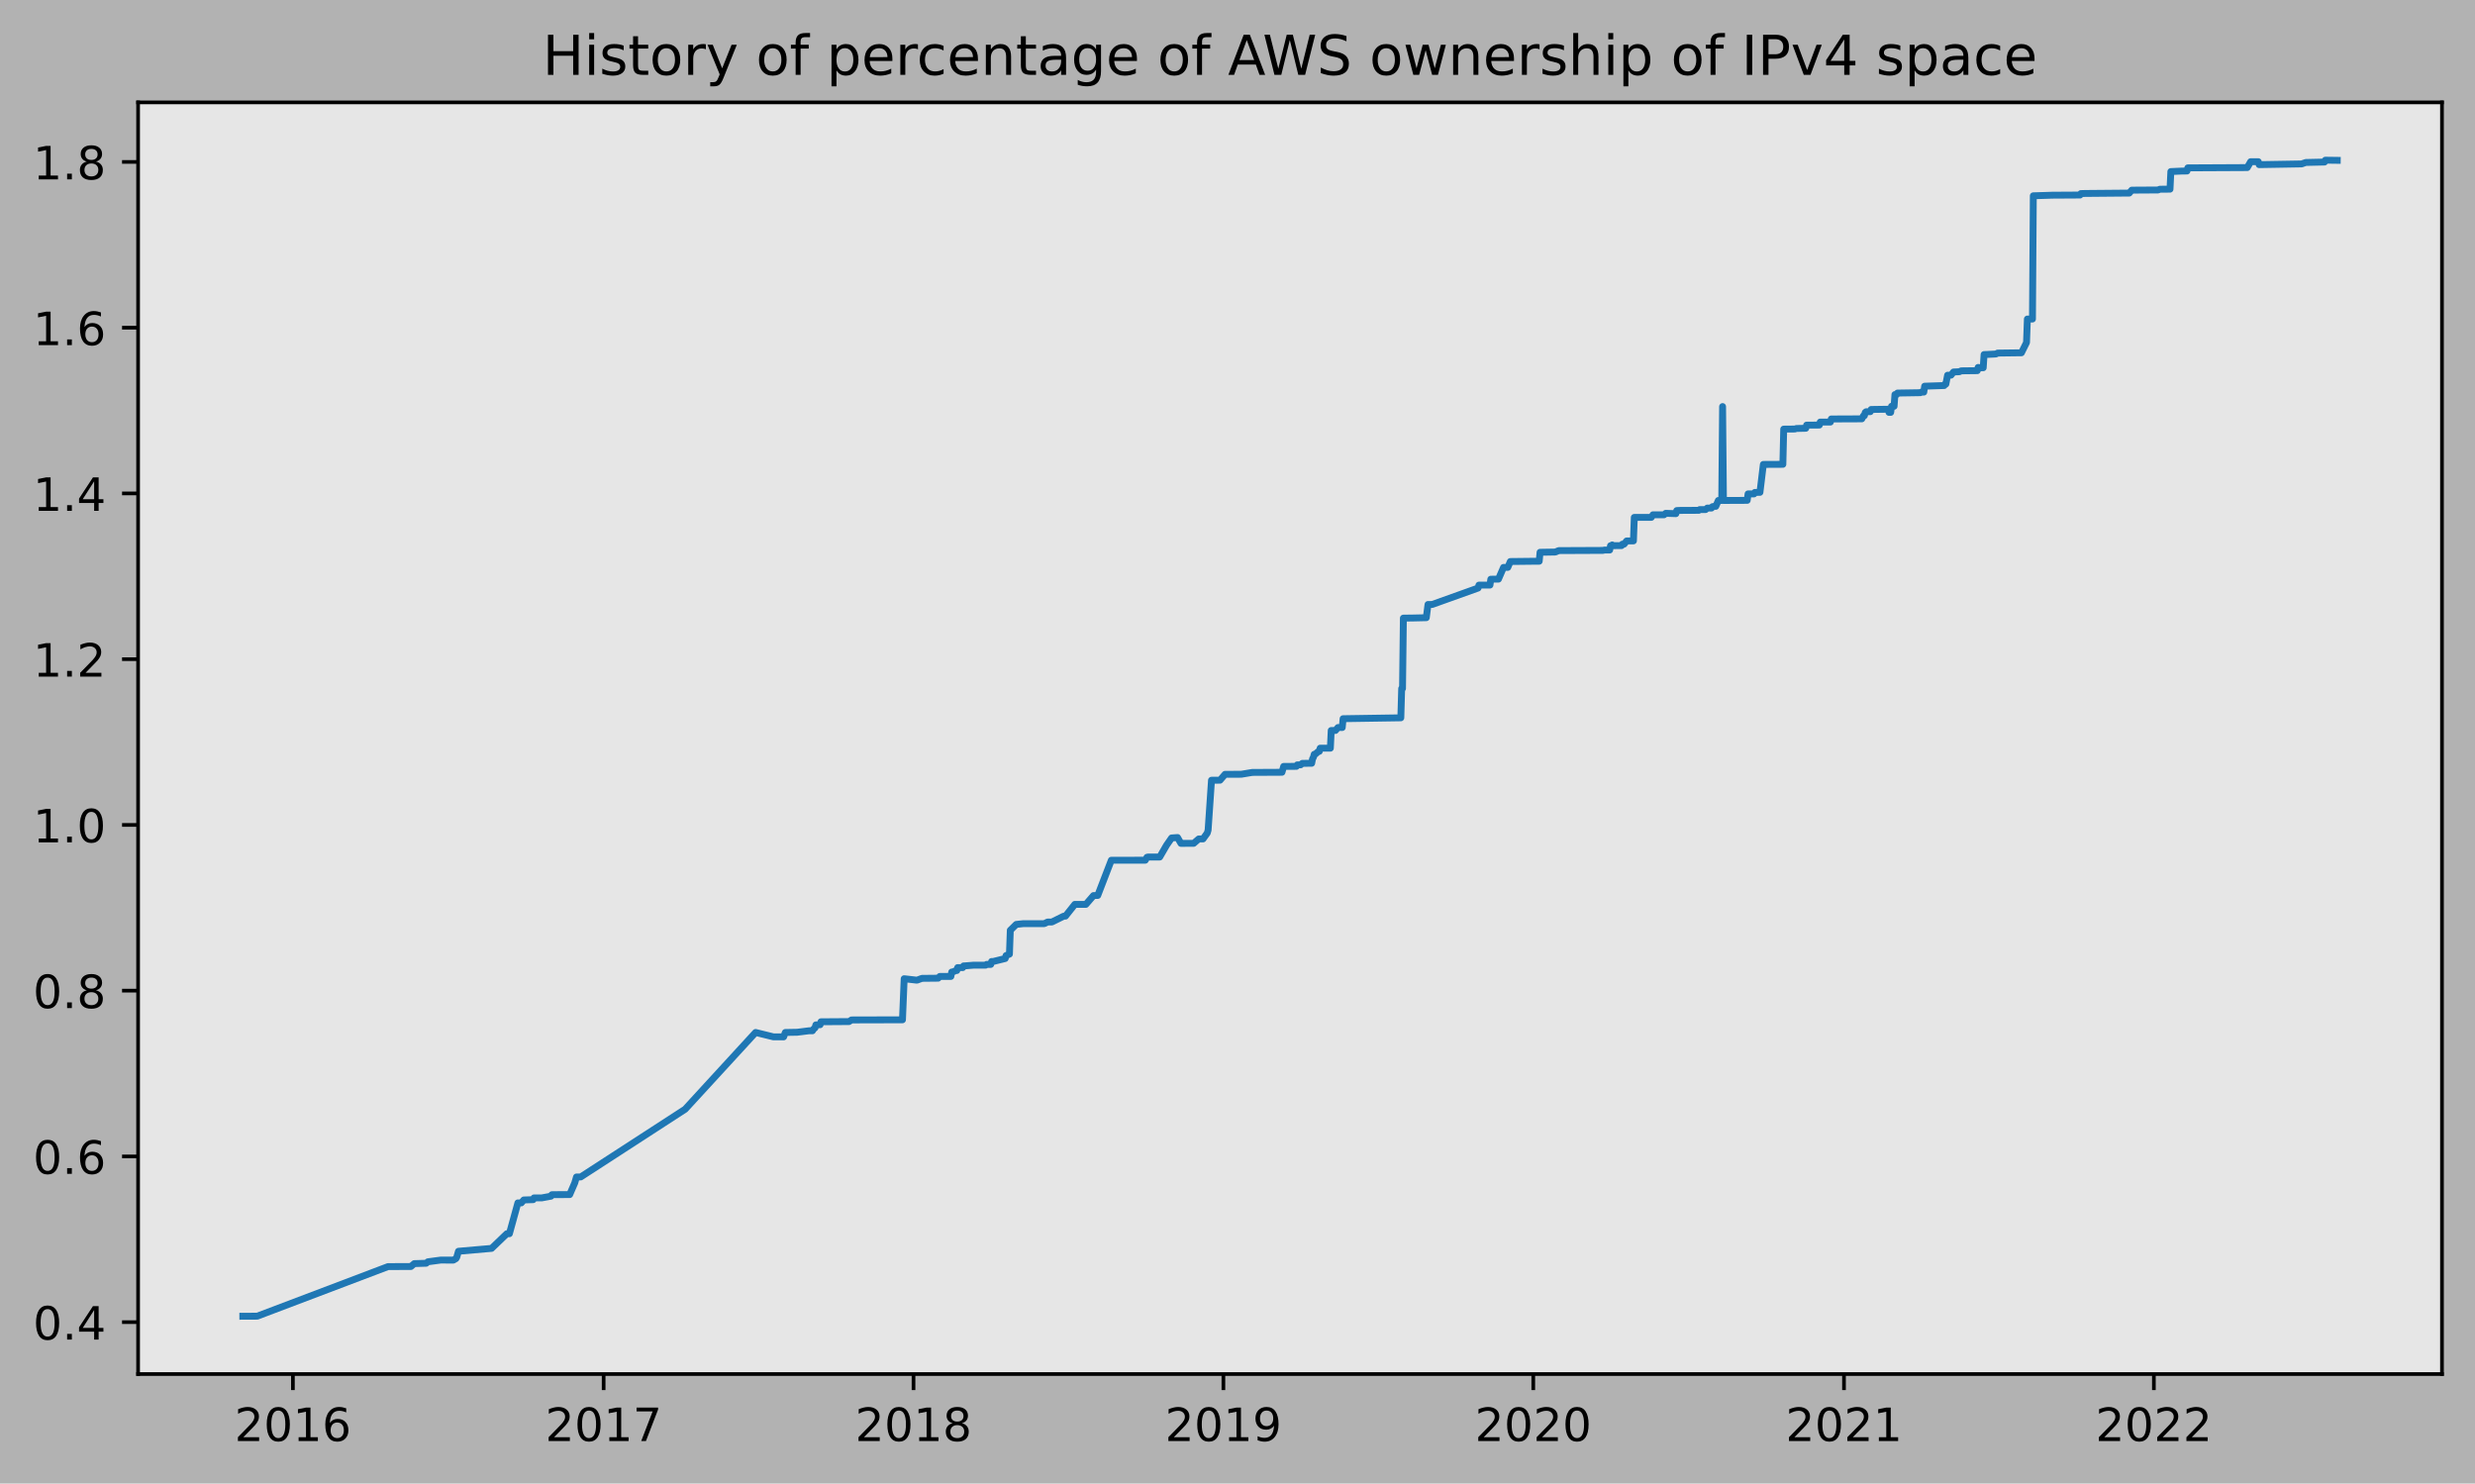
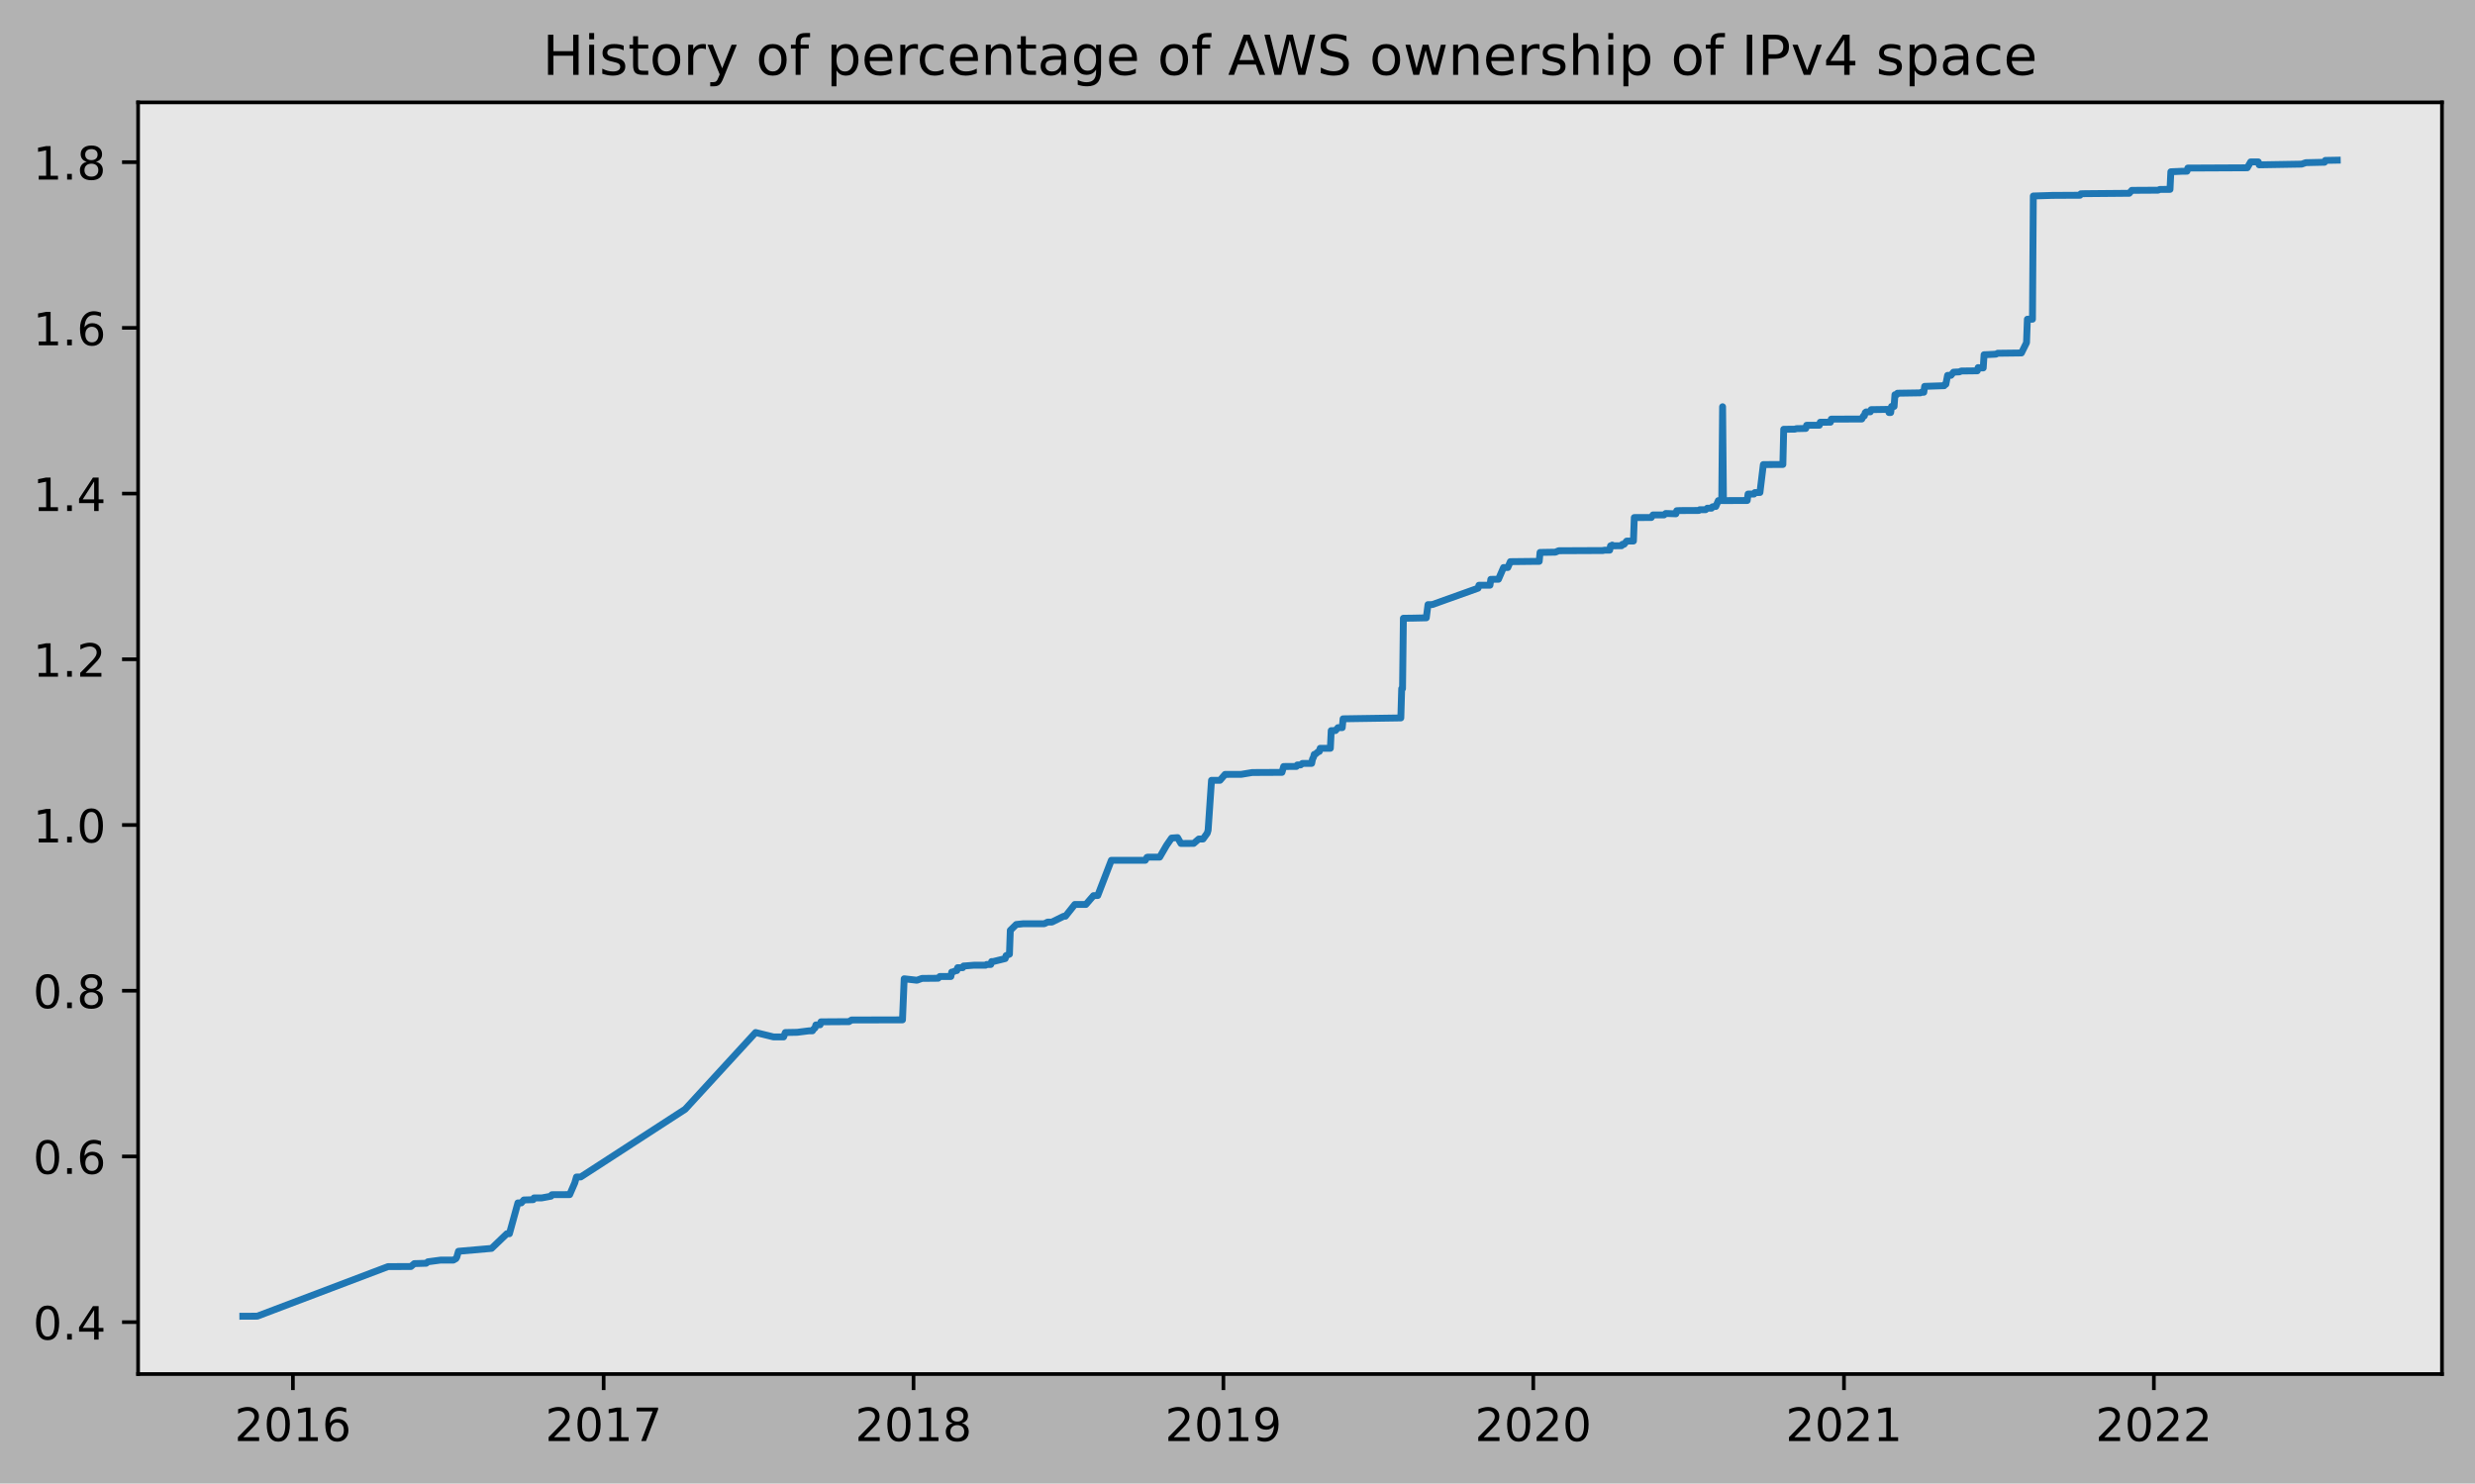
<svg xmlns="http://www.w3.org/2000/svg" xmlns:xlink="http://www.w3.org/1999/xlink" width="539.503pt" height="323.396pt" viewBox="0 0 539.503 323.396" version="1.1">
  <defs>
    <style type="text/css">*{stroke-linejoin: round; stroke-linecap: butt}</style>
  </defs>
  <g id="figure_1">
    <g id="patch_1">
      <path d="M 0 323.396  L 539.503 323.396  L 539.503 0  L 0 0  z " style="fill: #b2b2b2" />
    </g>
    <g id="axes_1">
      <g id="patch_2">
        <path d="M 30.103 299.518  L 532.303 299.518  L 532.303 22.318  L 30.103 22.318  z " style="fill: #e6e6e6" />
      </g>
      <g id="matplotlib.axis_1">
        <g id="xtick_1">
          <g id="line2d_1">
            <defs>
-               <path id="me4f2d693c5" d="M 0 0  L 0 3.5  " style="stroke: #000000; stroke-width: 0.8" />
+               <path id="md4451ef83c" d="M 0 0  L 0 3.5  " style="stroke: #000000; stroke-width: 0.8" />
            </defs>
            <g>
-               <use xlink:href="#me4f2d693c5" x="63.849" y="299.518" style="stroke: #000000; stroke-width: 0.8" />
+               <use xlink:href="#md4451ef83c" x="63.849" y="299.518" style="stroke: #000000; stroke-width: 0.8" />
            </g>
          </g>
          <g id="text_1">
            <g transform="translate(51.124 314.1166)scale(0.1 -0.1)">
              <defs>
                <path id="DejaVuSans-32" d="M 1228 531  L 3431 531  L 3431 0  L 469 0  L 469 531  Q 828 903 1448 1529  Q 2069 2156 2228 2338  Q 2531 2678 2651 2914  Q 2772 3150 2772 3378  Q 2772 3750 2511 3984  Q 2250 4219 1831 4219  Q 1534 4219 1204 4116  Q 875 4013 500 3803  L 500 4441  Q 881 4594 1212 4672  Q 1544 4750 1819 4750  Q 2544 4750 2975 4387  Q 3406 4025 3406 3419  Q 3406 3131 3298 2873  Q 3191 2616 2906 2266  Q 2828 2175 2409 1742  Q 1991 1309 1228 531  z " transform="scale(0.015625)" />
                <path id="DejaVuSans-30" d="M 2034 4250  Q 1547 4250 1301 3770  Q 1056 3291 1056 2328  Q 1056 1369 1301 889  Q 1547 409 2034 409  Q 2525 409 2770 889  Q 3016 1369 3016 2328  Q 3016 3291 2770 3770  Q 2525 4250 2034 4250  z M 2034 4750  Q 2819 4750 3233 4129  Q 3647 3509 3647 2328  Q 3647 1150 3233 529  Q 2819 -91 2034 -91  Q 1250 -91 836 529  Q 422 1150 422 2328  Q 422 3509 836 4129  Q 1250 4750 2034 4750  z " transform="scale(0.015625)" />
                <path id="DejaVuSans-31" d="M 794 531  L 1825 531  L 1825 4091  L 703 3866  L 703 4441  L 1819 4666  L 2450 4666  L 2450 531  L 3481 531  L 3481 0  L 794 0  L 794 531  z " transform="scale(0.015625)" />
                <path id="DejaVuSans-36" d="M 2113 2584  Q 1688 2584 1439 2293  Q 1191 2003 1191 1497  Q 1191 994 1439 701  Q 1688 409 2113 409  Q 2538 409 2786 701  Q 3034 994 3034 1497  Q 3034 2003 2786 2293  Q 2538 2584 2113 2584  z M 3366 4563  L 3366 3988  Q 3128 4100 2886 4159  Q 2644 4219 2406 4219  Q 1781 4219 1451 3797  Q 1122 3375 1075 2522  Q 1259 2794 1537 2939  Q 1816 3084 2150 3084  Q 2853 3084 3261 2657  Q 3669 2231 3669 1497  Q 3669 778 3244 343  Q 2819 -91 2113 -91  Q 1303 -91 875 529  Q 447 1150 447 2328  Q 447 3434 972 4092  Q 1497 4750 2381 4750  Q 2619 4750 2861 4703  Q 3103 4656 3366 4563  z " transform="scale(0.015625)" />
              </defs>
              <use xlink:href="#DejaVuSans-32" />
              <use xlink:href="#DejaVuSans-30" x="63.623" />
              <use xlink:href="#DejaVuSans-31" x="127.246" />
              <use xlink:href="#DejaVuSans-36" x="190.869" />
            </g>
          </g>
        </g>
        <g id="xtick_2">
          <g id="line2d_2">
            <g>
-               <use xlink:href="#me4f2d693c5" x="131.581" y="299.518" style="stroke: #000000; stroke-width: 0.8" />
+               <use xlink:href="#md4451ef83c" x="131.581" y="299.518" style="stroke: #000000; stroke-width: 0.8" />
            </g>
          </g>
          <g id="text_2">
            <g transform="translate(118.8563 314.1166)scale(0.1 -0.1)">
              <defs>
                <path id="DejaVuSans-37" d="M 525 4666  L 3525 4666  L 3525 4397  L 1831 0  L 1172 0  L 2766 4134  L 525 4134  L 525 4666  z " transform="scale(0.015625)" />
              </defs>
              <use xlink:href="#DejaVuSans-32" />
              <use xlink:href="#DejaVuSans-30" x="63.623" />
              <use xlink:href="#DejaVuSans-31" x="127.246" />
              <use xlink:href="#DejaVuSans-37" x="190.869" />
            </g>
          </g>
        </g>
        <g id="xtick_3">
          <g id="line2d_3">
            <g>
-               <use xlink:href="#me4f2d693c5" x="199.129" y="299.518" style="stroke: #000000; stroke-width: 0.8" />
+               <use xlink:href="#md4451ef83c" x="199.129" y="299.518" style="stroke: #000000; stroke-width: 0.8" />
            </g>
          </g>
          <g id="text_3">
            <g transform="translate(186.4036 314.1166)scale(0.1 -0.1)">
              <defs>
                <path id="DejaVuSans-38" d="M 2034 2216  Q 1584 2216 1326 1975  Q 1069 1734 1069 1313  Q 1069 891 1326 650  Q 1584 409 2034 409  Q 2484 409 2743 651  Q 3003 894 3003 1313  Q 3003 1734 2745 1975  Q 2488 2216 2034 2216  z M 1403 2484  Q 997 2584 770 2862  Q 544 3141 544 3541  Q 544 4100 942 4425  Q 1341 4750 2034 4750  Q 2731 4750 3128 4425  Q 3525 4100 3525 3541  Q 3525 3141 3298 2862  Q 3072 2584 2669 2484  Q 3125 2378 3379 2068  Q 3634 1759 3634 1313  Q 3634 634 3220 271  Q 2806 -91 2034 -91  Q 1263 -91 848 271  Q 434 634 434 1313  Q 434 1759 690 2068  Q 947 2378 1403 2484  z M 1172 3481  Q 1172 3119 1398 2916  Q 1625 2713 2034 2713  Q 2441 2713 2670 2916  Q 2900 3119 2900 3481  Q 2900 3844 2670 4047  Q 2441 4250 2034 4250  Q 1625 4250 1398 4047  Q 1172 3844 1172 3481  z " transform="scale(0.015625)" />
              </defs>
              <use xlink:href="#DejaVuSans-32" />
              <use xlink:href="#DejaVuSans-30" x="63.623" />
              <use xlink:href="#DejaVuSans-31" x="127.246" />
              <use xlink:href="#DejaVuSans-38" x="190.869" />
            </g>
          </g>
        </g>
        <g id="xtick_4">
          <g id="line2d_4">
            <g>
-               <use xlink:href="#me4f2d693c5" x="266.676" y="299.518" style="stroke: #000000; stroke-width: 0.8" />
+               <use xlink:href="#md4451ef83c" x="266.676" y="299.518" style="stroke: #000000; stroke-width: 0.8" />
            </g>
          </g>
          <g id="text_4">
            <g transform="translate(253.9508 314.1166)scale(0.1 -0.1)">
              <defs>
                <path id="DejaVuSans-39" d="M 703 97  L 703 672  Q 941 559 1184 500  Q 1428 441 1663 441  Q 2288 441 2617 861  Q 2947 1281 2994 2138  Q 2813 1869 2534 1725  Q 2256 1581 1919 1581  Q 1219 1581 811 2004  Q 403 2428 403 3163  Q 403 3881 828 4315  Q 1253 4750 1959 4750  Q 2769 4750 3195 4129  Q 3622 3509 3622 2328  Q 3622 1225 3098 567  Q 2575 -91 1691 -91  Q 1453 -91 1209 -44  Q 966 3 703 97  z M 1959 2075  Q 2384 2075 2632 2365  Q 2881 2656 2881 3163  Q 2881 3666 2632 3958  Q 2384 4250 1959 4250  Q 1534 4250 1286 3958  Q 1038 3666 1038 3163  Q 1038 2656 1286 2365  Q 1534 2075 1959 2075  z " transform="scale(0.015625)" />
              </defs>
              <use xlink:href="#DejaVuSans-32" />
              <use xlink:href="#DejaVuSans-30" x="63.623" />
              <use xlink:href="#DejaVuSans-31" x="127.246" />
              <use xlink:href="#DejaVuSans-39" x="190.869" />
            </g>
          </g>
        </g>
        <g id="xtick_5">
          <g id="line2d_5">
            <g>
-               <use xlink:href="#me4f2d693c5" x="334.223" y="299.518" style="stroke: #000000; stroke-width: 0.8" />
+               <use xlink:href="#md4451ef83c" x="334.223" y="299.518" style="stroke: #000000; stroke-width: 0.8" />
            </g>
          </g>
          <g id="text_5">
            <g transform="translate(321.4981 314.1166)scale(0.1 -0.1)">
              <use xlink:href="#DejaVuSans-32" />
              <use xlink:href="#DejaVuSans-30" x="63.623" />
              <use xlink:href="#DejaVuSans-32" x="127.246" />
              <use xlink:href="#DejaVuSans-30" x="190.869" />
            </g>
          </g>
        </g>
        <g id="xtick_6">
          <g id="line2d_6">
            <g>
-               <use xlink:href="#me4f2d693c5" x="401.955" y="299.518" style="stroke: #000000; stroke-width: 0.8" />
+               <use xlink:href="#md4451ef83c" x="401.955" y="299.518" style="stroke: #000000; stroke-width: 0.8" />
            </g>
          </g>
          <g id="text_6">
            <g transform="translate(389.2304 314.1166)scale(0.1 -0.1)">
              <use xlink:href="#DejaVuSans-32" />
              <use xlink:href="#DejaVuSans-30" x="63.623" />
              <use xlink:href="#DejaVuSans-32" x="127.246" />
              <use xlink:href="#DejaVuSans-31" x="190.869" />
            </g>
          </g>
        </g>
        <g id="xtick_7">
          <g id="line2d_7">
            <g>
-               <use xlink:href="#me4f2d693c5" x="469.503" y="299.518" style="stroke: #000000; stroke-width: 0.8" />
+               <use xlink:href="#md4451ef83c" x="469.503" y="299.518" style="stroke: #000000; stroke-width: 0.8" />
            </g>
          </g>
          <g id="text_7">
            <g transform="translate(456.7777 314.1166)scale(0.1 -0.1)">
              <use xlink:href="#DejaVuSans-32" />
              <use xlink:href="#DejaVuSans-30" x="63.623" />
              <use xlink:href="#DejaVuSans-32" x="127.246" />
              <use xlink:href="#DejaVuSans-32" x="190.869" />
            </g>
          </g>
        </g>
      </g>
      <g id="matplotlib.axis_2">
        <g id="ytick_1">
          <g id="line2d_8">
            <defs>
-               <path id="m23a2940f8a" d="M 0 0  L -3.5 0  " style="stroke: #000000; stroke-width: 0.8" />
+               <path id="m392c1e7e2e" d="M 0 0  L -3.5 0  " style="stroke: #000000; stroke-width: 0.8" />
            </defs>
            <g>
-               <use xlink:href="#m23a2940f8a" x="30.103" y="288.204" style="stroke: #000000; stroke-width: 0.8" />
+               <use xlink:href="#m392c1e7e2e" x="30.103" y="288.204" style="stroke: #000000; stroke-width: 0.8" />
            </g>
          </g>
          <g id="text_8">
-             <g transform="translate(7.2 292.0031)scale(0.1 -0.1)">
+             <g transform="translate(7.2 292.0029)scale(0.1 -0.1)">
              <defs>
                <path id="DejaVuSans-2e" d="M 684 794  L 1344 794  L 1344 0  L 684 0  L 684 794  z " transform="scale(0.015625)" />
                <path id="DejaVuSans-34" d="M 2419 4116  L 825 1625  L 2419 1625  L 2419 4116  z M 2253 4666  L 3047 4666  L 3047 1625  L 3713 1625  L 3713 1100  L 3047 1100  L 3047 0  L 2419 0  L 2419 1100  L 313 1100  L 313 1709  L 2253 4666  z " transform="scale(0.015625)" />
              </defs>
              <use xlink:href="#DejaVuSans-30" />
              <use xlink:href="#DejaVuSans-2e" x="63.623" />
              <use xlink:href="#DejaVuSans-34" x="95.41" />
            </g>
          </g>
        </g>
        <g id="ytick_2">
          <g id="line2d_9">
            <g>
-               <use xlink:href="#m23a2940f8a" x="30.103" y="252.075" style="stroke: #000000; stroke-width: 0.8" />
+               <use xlink:href="#m392c1e7e2e" x="30.103" y="252.081" style="stroke: #000000; stroke-width: 0.8" />
            </g>
          </g>
          <g id="text_9">
-             <g transform="translate(7.2 255.8739)scale(0.1 -0.1)">
+             <g transform="translate(7.2 255.8802)scale(0.1 -0.1)">
              <use xlink:href="#DejaVuSans-30" />
              <use xlink:href="#DejaVuSans-2e" x="63.623" />
              <use xlink:href="#DejaVuSans-36" x="95.41" />
            </g>
          </g>
        </g>
        <g id="ytick_3">
          <g id="line2d_10">
            <g>
-               <use xlink:href="#m23a2940f8a" x="30.103" y="215.945" style="stroke: #000000; stroke-width: 0.8" />
+               <use xlink:href="#m392c1e7e2e" x="30.103" y="215.958" style="stroke: #000000; stroke-width: 0.8" />
            </g>
          </g>
          <g id="text_10">
-             <g transform="translate(7.2 219.7446)scale(0.1 -0.1)">
+             <g transform="translate(7.2 219.7575)scale(0.1 -0.1)">
              <use xlink:href="#DejaVuSans-30" />
              <use xlink:href="#DejaVuSans-2e" x="63.623" />
              <use xlink:href="#DejaVuSans-38" x="95.41" />
            </g>
          </g>
        </g>
        <g id="ytick_4">
          <g id="line2d_11">
            <g>
-               <use xlink:href="#m23a2940f8a" x="30.103" y="179.816" style="stroke: #000000; stroke-width: 0.8" />
+               <use xlink:href="#m392c1e7e2e" x="30.103" y="179.836" style="stroke: #000000; stroke-width: 0.8" />
            </g>
          </g>
          <g id="text_11">
-             <g transform="translate(7.2 183.6154)scale(0.1 -0.1)">
+             <g transform="translate(7.2 183.6348)scale(0.1 -0.1)">
              <use xlink:href="#DejaVuSans-31" />
              <use xlink:href="#DejaVuSans-2e" x="63.623" />
              <use xlink:href="#DejaVuSans-30" x="95.41" />
            </g>
          </g>
        </g>
        <g id="ytick_5">
          <g id="line2d_12">
            <g>
-               <use xlink:href="#m23a2940f8a" x="30.103" y="143.687" style="stroke: #000000; stroke-width: 0.8" />
+               <use xlink:href="#m392c1e7e2e" x="30.103" y="143.713" style="stroke: #000000; stroke-width: 0.8" />
            </g>
          </g>
          <g id="text_12">
-             <g transform="translate(7.2 147.4861)scale(0.1 -0.1)">
+             <g transform="translate(7.2 147.5121)scale(0.1 -0.1)">
              <use xlink:href="#DejaVuSans-31" />
              <use xlink:href="#DejaVuSans-2e" x="63.623" />
              <use xlink:href="#DejaVuSans-32" x="95.41" />
            </g>
          </g>
        </g>
        <g id="ytick_6">
          <g id="line2d_13">
            <g>
-               <use xlink:href="#m23a2940f8a" x="30.103" y="107.558" style="stroke: #000000; stroke-width: 0.8" />
+               <use xlink:href="#m392c1e7e2e" x="30.103" y="107.59" style="stroke: #000000; stroke-width: 0.8" />
            </g>
          </g>
          <g id="text_13">
-             <g transform="translate(7.2 111.3569)scale(0.1 -0.1)">
+             <g transform="translate(7.2 111.3894)scale(0.1 -0.1)">
              <use xlink:href="#DejaVuSans-31" />
              <use xlink:href="#DejaVuSans-2e" x="63.623" />
              <use xlink:href="#DejaVuSans-34" x="95.41" />
            </g>
          </g>
        </g>
        <g id="ytick_7">
          <g id="line2d_14">
            <g>
-               <use xlink:href="#m23a2940f8a" x="30.103" y="71.428" style="stroke: #000000; stroke-width: 0.8" />
+               <use xlink:href="#m392c1e7e2e" x="30.103" y="71.468" style="stroke: #000000; stroke-width: 0.8" />
            </g>
          </g>
          <g id="text_14">
-             <g transform="translate(7.2 75.22764)scale(0.1 -0.1)">
+             <g transform="translate(7.2 75.26675)scale(0.1 -0.1)">
              <use xlink:href="#DejaVuSans-31" />
              <use xlink:href="#DejaVuSans-2e" x="63.623" />
              <use xlink:href="#DejaVuSans-36" x="95.41" />
            </g>
          </g>
        </g>
        <g id="ytick_8">
          <g id="line2d_15">
            <g>
-               <use xlink:href="#m23a2940f8a" x="30.103" y="35.299" style="stroke: #000000; stroke-width: 0.8" />
+               <use xlink:href="#m392c1e7e2e" x="30.103" y="35.345" style="stroke: #000000; stroke-width: 0.8" />
            </g>
          </g>
          <g id="text_15">
-             <g transform="translate(7.2 39.09839)scale(0.1 -0.1)">
+             <g transform="translate(7.2 39.14406)scale(0.1 -0.1)">
              <use xlink:href="#DejaVuSans-31" />
              <use xlink:href="#DejaVuSans-2e" x="63.623" />
              <use xlink:href="#DejaVuSans-38" x="95.41" />
            </g>
          </g>
        </g>
      </g>
      <g id="line2d_16">
-         <path d="M 52.93 286.918  L 56.076 286.904  L 84.576 276.098  L 89.572 276.075  L 90.313 275.445  L 92.904 275.365  L 93.274 275.047  L 96.05 274.676  L 98.826 274.678  L 99.381 274.358  L 99.566 274.039  L 99.936 272.754  L 107.153 272.126  L 110.484 268.927  L 111.04 268.924  L 112.89 262.209  L 113.63 262.209  L 114.186 261.569  L 116.221 261.505  L 116.406 261.123  L 118.072 261.123  L 120.108 260.747  L 120.293 260.427  L 120.663 260.412  L 124.179 260.401  L 125.289 257.843  L 125.659 256.564  L 126.585 256.554  L 149.347 241.793  L 164.707 225.058  L 168.594 226.014  L 170.814 226.021  L 171.184 225.061  L 173.775 225.014  L 176.366 224.687  L 177.106 224.687  L 177.291 224.367  L 177.662 224.048  L 177.847 223.408  L 178.772 223.368  L 178.957 222.729  L 185.064 222.687  L 185.619 222.328  L 196.723 222.298  L 197.093 213.344  L 199.869 213.664  L 200.979 213.263  L 204.495 213.228  L 204.865 212.843  L 207.271 212.844  L 207.456 211.885  L 207.641 211.882  L 208.382 211.561  L 208.567 211.56  L 208.752 210.921  L 209.862 210.919  L 210.047 210.553  L 210.232 210.551  L 212.268 210.388  L 214.859 210.387  L 215.044 210.227  L 215.969 210.225  L 216.154 209.586  L 216.524 209.581  L 219.115 208.941  L 219.3 208.301  L 220.04 207.982  L 220.226 202.785  L 221.521 201.506  L 223.001 201.346  L 227.628 201.34  L 228.368 200.98  L 229.294 200.98  L 231.884 199.701  L 232.254 199.697  L 234.29 197.138  L 236.696 197.142  L 238.362 195.218  L 239.287 195.192  L 242.248 187.515  L 249.65 187.51  L 250.02 186.871  L 250.205 186.821  L 252.796 186.817  L 254.277 184.259  L 255.387 182.66  L 256.683 182.564  L 257.423 183.843  L 260.199 183.831  L 261.309 182.872  L 262.234 182.871  L 263.16 181.592  L 263.345 180.947  L 264.085 170.075  L 265.936 170.07  L 267.046 168.786  L 270.562 168.775  L 272.968 168.375  L 279.445 168.343  L 279.815 167.062  L 282.591 167.048  L 282.776 166.728  L 283.516 166.717  L 283.887 166.397  L 285.922 166.38  L 286.107 165.42  L 286.292 165.101  L 286.477 164.426  L 286.662 164.425  L 287.403 163.785  L 287.588 163.785  L 287.773 163.092  L 289.994 163.089  L 290.179 159.236  L 291.104 159.23  L 291.659 158.589  L 292.584 158.584  L 292.769 156.663  L 305.354 156.47  L 305.539 150.09  L 305.724 150.089  L 305.909 134.74  L 308.129 134.711  L 310.905 134.646  L 311.276 131.768  L 312.201 131.762  L 322.194 128.184  L 322.379 127.545  L 324.785 127.535  L 324.97 126.256  L 326.636 126.238  L 327.746 123.68  L 328.671 123.679  L 329.226 122.4  L 334.408 122.343  L 335.519 122.338  L 335.704 120.39  L 339.035 120.335  L 339.775 120.021  L 349.398 119.978  L 349.768 119.898  L 350.879 119.893  L 351.064 118.954  L 351.249 118.954  L 351.434 118.786  L 351.619 118.944  L 353.469 118.931  L 353.655 118.612  L 354.025 118.611  L 354.58 117.92  L 356.06 117.904  L 356.245 112.785  L 359.947 112.776  L 360.317 112.216  L 362.722 112.214  L 363.093 111.894  L 365.313 111.97  L 365.498 111.295  L 366.239 111.261  L 370.31 111.24  L 370.495 111.08  L 371.79 111.074  L 372.161 110.746  L 373.086 110.742  L 373.271 110.452  L 373.641 110.372  L 374.011 110.372  L 374.566 109.093  L 375.307 109.093  L 375.492 88.626  L 375.677 109.092  L 380.858 109.068  L 381.044 107.661  L 382.339 107.661  L 382.524 107.34  L 383.634 107.322  L 384.375 101.236  L 388.631 101.214  L 388.816 93.539  L 391.222 93.517  L 391.592 93.403  L 393.628 93.357  L 393.813 92.667  L 396.589 92.655  L 396.774 92.004  L 398.994 92  L 399.18 91.328  L 405.842 91.299  L 406.212 90.614  L 406.397 90.614  L 406.582 89.918  L 406.767 89.756  L 407.692 89.737  L 407.877 89.258  L 411.579 89.204  L 411.764 89.893  L 412.134 89.891  L 412.319 88.564  L 412.874 88.564  L 413.059 86.006  L 413.429 86.003  L 413.614 85.68  L 418.611 85.601  L 418.796 85.473  L 419.351 85.473  L 419.536 84.182  L 423.793 84.041  L 423.978 83.72  L 424.163 83.718  L 424.533 81.79  L 425.273 81.78  L 425.828 81.091  L 427.124 81.029  L 427.494 80.838  L 431.01 80.797  L 431.195 80.092  L 431.75 80.17  L 432.305 80.165  L 432.49 77.286  L 433.046 77.268  L 435.081 77.166  L 435.451 76.966  L 440.633 76.902  L 441.744 74.659  L 441.929 69.542  L 443.039 69.541  L 443.224 42.679  L 446.555 42.575  L 447.295 42.548  L 452.477 42.518  L 453.402 42.517  L 453.587 42.197  L 454.513 42.171  L 463.766 42.09  L 464.136 42.088  L 464.691 41.448  L 470.428 41.413  L 470.798 41.243  L 473.019 41.236  L 473.204 37.398  L 475.61 37.289  L 476.72 37.278  L 476.905 36.592  L 489.859 36.529  L 490.6 35.249  L 492.265 35.248  L 492.45 35.888  L 501.703 35.732  L 502.629 35.415  L 506.7 35.322  L 506.885 34.919  L 509.476 34.952  L 509.476 34.952  " clip-path="url(#p8968a44a9a)" style="fill: none; stroke: #1f77b4; stroke-width: 1.5; stroke-linecap: square" />
+         <path d="M 52.93 286.918  L 56.076 286.904  L 84.576 276.1  L 89.572 276.077  L 90.313 275.447  L 92.904 275.367  L 93.274 275.049  L 96.05 274.678  L 98.826 274.68  L 99.381 274.361  L 99.566 274.041  L 99.936 272.757  L 107.153 272.128  L 110.484 268.93  L 111.04 268.927  L 112.89 262.213  L 113.63 262.213  L 114.186 261.574  L 116.221 261.51  L 116.406 261.128  L 118.072 261.128  L 120.108 260.752  L 120.293 260.432  L 120.663 260.417  L 124.179 260.406  L 125.289 257.848  L 125.659 256.569  L 126.585 256.559  L 149.347 241.801  L 164.707 225.069  L 168.594 226.025  L 170.814 226.032  L 171.184 225.073  L 173.775 225.025  L 176.366 224.698  L 177.106 224.698  L 177.291 224.379  L 177.662 224.059  L 177.847 223.42  L 178.772 223.38  L 178.957 222.74  L 185.064 222.699  L 185.619 222.339  L 196.723 222.31  L 197.093 213.357  L 199.869 213.677  L 200.979 213.276  L 204.495 213.241  L 204.865 212.857  L 207.271 212.858  L 207.456 211.898  L 207.641 211.896  L 208.382 211.574  L 208.567 211.574  L 208.752 210.934  L 209.862 210.933  L 210.047 210.567  L 210.232 210.565  L 212.268 210.401  L 214.859 210.4  L 215.044 210.241  L 215.969 210.239  L 216.154 209.6  L 216.524 209.595  L 219.115 208.955  L 219.3 208.316  L 220.04 207.996  L 220.226 202.801  L 221.521 201.522  L 223.001 201.362  L 227.628 201.356  L 228.368 200.996  L 229.294 200.996  L 231.884 199.717  L 232.254 199.713  L 234.29 197.154  L 236.696 197.158  L 238.362 195.234  L 239.287 195.208  L 242.248 187.533  L 249.65 187.528  L 250.02 186.889  L 250.205 186.839  L 252.796 186.835  L 254.277 184.277  L 255.387 182.679  L 256.683 182.583  L 257.423 183.861  L 260.199 183.85  L 261.309 182.891  L 262.234 182.89  L 263.16 181.611  L 263.345 180.966  L 264.085 170.096  L 265.936 170.091  L 267.046 168.807  L 270.562 168.796  L 272.968 168.396  L 279.445 168.364  L 279.815 167.084  L 282.591 167.07  L 282.776 166.75  L 283.516 166.739  L 283.887 166.419  L 285.922 166.402  L 286.107 165.442  L 286.292 165.123  L 286.477 164.448  L 286.662 164.447  L 287.403 163.808  L 287.588 163.807  L 287.773 163.115  L 289.994 163.111  L 290.179 159.26  L 291.104 159.253  L 291.659 158.612  L 292.584 158.607  L 292.769 156.686  L 305.354 156.494  L 305.539 150.114  L 305.724 150.114  L 305.909 134.768  L 308.129 134.739  L 310.905 134.674  L 311.276 131.796  L 312.201 131.79  L 322.194 128.213  L 322.379 127.574  L 324.785 127.564  L 324.97 126.285  L 326.636 126.268  L 327.746 123.71  L 328.671 123.709  L 329.226 122.43  L 334.408 122.373  L 335.519 122.368  L 335.704 120.421  L 339.035 120.366  L 339.775 120.051  L 349.398 120.008  L 349.768 119.928  L 350.879 119.923  L 351.064 118.984  L 351.249 118.984  L 351.434 118.817  L 351.619 118.974  L 353.469 118.961  L 353.655 118.643  L 354.025 118.642  L 354.58 117.951  L 356.06 117.934  L 356.245 112.816  L 359.947 112.808  L 360.317 112.248  L 362.722 112.246  L 363.093 111.926  L 365.313 112.001  L 365.498 111.327  L 366.239 111.293  L 370.31 111.272  L 370.495 111.112  L 371.79 111.106  L 372.161 110.778  L 373.086 110.774  L 373.271 110.484  L 373.641 110.404  L 374.011 110.404  L 374.566 109.125  L 375.307 109.125  L 375.492 88.662  L 375.677 109.124  L 380.858 109.1  L 381.044 107.694  L 382.339 107.693  L 382.524 107.372  L 383.634 107.355  L 384.375 101.27  L 388.631 101.247  L 388.816 93.574  L 391.222 93.552  L 391.592 93.438  L 393.628 93.392  L 393.813 92.702  L 396.589 92.69  L 396.774 92.04  L 398.994 92.036  L 399.18 91.364  L 405.842 91.334  L 406.212 90.65  L 406.397 90.65  L 406.582 89.954  L 406.767 89.792  L 407.692 89.773  L 407.877 89.294  L 411.579 89.24  L 411.764 89.928  L 412.134 89.926  L 412.319 88.6  L 412.874 88.6  L 413.059 86.042  L 413.429 86.04  L 413.614 85.716  L 418.611 85.637  L 418.796 85.51  L 419.351 85.509  L 419.536 84.219  L 423.793 84.078  L 423.978 83.757  L 424.163 83.755  L 424.533 81.827  L 425.273 81.818  L 425.828 81.128  L 427.124 81.066  L 427.494 80.876  L 431.01 80.834  L 431.195 80.13  L 431.75 80.208  L 432.305 80.202  L 432.49 77.324  L 433.046 77.306  L 435.081 77.204  L 435.451 77.004  L 440.633 76.94  L 441.744 74.697  L 441.929 69.582  L 443.039 69.581  L 443.224 42.723  L 446.555 42.62  L 447.295 42.593  L 452.477 42.563  L 453.402 42.561  L 453.587 42.241  L 454.513 42.215  L 463.766 42.135  L 464.136 42.132  L 464.691 41.493  L 470.428 41.458  L 470.798 41.288  L 473.019 41.28  L 473.204 37.443  L 475.61 37.334  L 476.72 37.323  L 476.905 36.637  L 489.859 36.575  L 490.6 35.295  L 492.265 35.294  L 492.45 35.933  L 501.703 35.778  L 502.629 35.46  L 506.7 35.368  L 506.885 34.965  L 509.476 34.918  L 509.476 34.918  " clip-path="url(#pc9811a559a)" style="fill: none; stroke: #1f77b4; stroke-width: 1.5; stroke-linecap: square" />
      </g>
      <g id="patch_3">
        <path d="M 30.103 299.518  L 30.103 22.318  " style="fill: none; stroke: #000000; stroke-width: 0.8; stroke-linejoin: miter; stroke-linecap: square" />
      </g>
      <g id="patch_4">
        <path d="M 532.303 299.518  L 532.303 22.318  " style="fill: none; stroke: #000000; stroke-width: 0.8; stroke-linejoin: miter; stroke-linecap: square" />
      </g>
      <g id="patch_5">
        <path d="M 30.103 299.518  L 532.303 299.518  " style="fill: none; stroke: #000000; stroke-width: 0.8; stroke-linejoin: miter; stroke-linecap: square" />
      </g>
      <g id="patch_6">
        <path d="M 30.103 22.318  L 532.303 22.318  " style="fill: none; stroke: #000000; stroke-width: 0.8; stroke-linejoin: miter; stroke-linecap: square" />
      </g>
      <g id="text_16">
        <g transform="translate(118.2778 16.31812)scale(0.12 -0.12)">
          <defs>
            <path id="DejaVuSans-48" d="M 628 4666  L 1259 4666  L 1259 2753  L 3553 2753  L 3553 4666  L 4184 4666  L 4184 0  L 3553 0  L 3553 2222  L 1259 2222  L 1259 0  L 628 0  L 628 4666  z " transform="scale(0.015625)" />
            <path id="DejaVuSans-69" d="M 603 3500  L 1178 3500  L 1178 0  L 603 0  L 603 3500  z M 603 4863  L 1178 4863  L 1178 4134  L 603 4134  L 603 4863  z " transform="scale(0.015625)" />
            <path id="DejaVuSans-73" d="M 2834 3397  L 2834 2853  Q 2591 2978 2328 3040  Q 2066 3103 1784 3103  Q 1356 3103 1142 2972  Q 928 2841 928 2578  Q 928 2378 1081 2264  Q 1234 2150 1697 2047  L 1894 2003  Q 2506 1872 2764 1633  Q 3022 1394 3022 966  Q 3022 478 2636 193  Q 2250 -91 1575 -91  Q 1294 -91 989 -36  Q 684 19 347 128  L 347 722  Q 666 556 975 473  Q 1284 391 1588 391  Q 1994 391 2212 530  Q 2431 669 2431 922  Q 2431 1156 2273 1281  Q 2116 1406 1581 1522  L 1381 1569  Q 847 1681 609 1914  Q 372 2147 372 2553  Q 372 3047 722 3315  Q 1072 3584 1716 3584  Q 2034 3584 2315 3537  Q 2597 3491 2834 3397  z " transform="scale(0.015625)" />
            <path id="DejaVuSans-74" d="M 1172 4494  L 1172 3500  L 2356 3500  L 2356 3053  L 1172 3053  L 1172 1153  Q 1172 725 1289 603  Q 1406 481 1766 481  L 2356 481  L 2356 0  L 1766 0  Q 1100 0 847 248  Q 594 497 594 1153  L 594 3053  L 172 3053  L 172 3500  L 594 3500  L 594 4494  L 1172 4494  z " transform="scale(0.015625)" />
            <path id="DejaVuSans-6f" d="M 1959 3097  Q 1497 3097 1228 2736  Q 959 2375 959 1747  Q 959 1119 1226 758  Q 1494 397 1959 397  Q 2419 397 2687 759  Q 2956 1122 2956 1747  Q 2956 2369 2687 2733  Q 2419 3097 1959 3097  z M 1959 3584  Q 2709 3584 3137 3096  Q 3566 2609 3566 1747  Q 3566 888 3137 398  Q 2709 -91 1959 -91  Q 1206 -91 779 398  Q 353 888 353 1747  Q 353 2609 779 3096  Q 1206 3584 1959 3584  z " transform="scale(0.015625)" />
            <path id="DejaVuSans-72" d="M 2631 2963  Q 2534 3019 2420 3045  Q 2306 3072 2169 3072  Q 1681 3072 1420 2755  Q 1159 2438 1159 1844  L 1159 0  L 581 0  L 581 3500  L 1159 3500  L 1159 2956  Q 1341 3275 1631 3429  Q 1922 3584 2338 3584  Q 2397 3584 2469 3576  Q 2541 3569 2628 3553  L 2631 2963  z " transform="scale(0.015625)" />
            <path id="DejaVuSans-79" d="M 2059 -325  Q 1816 -950 1584 -1140  Q 1353 -1331 966 -1331  L 506 -1331  L 506 -850  L 844 -850  Q 1081 -850 1212 -737  Q 1344 -625 1503 -206  L 1606 56  L 191 3500  L 800 3500  L 1894 763  L 2988 3500  L 3597 3500  L 2059 -325  z " transform="scale(0.015625)" />
            <path id="DejaVuSans-20" transform="scale(0.015625)" />
            <path id="DejaVuSans-66" d="M 2375 4863  L 2375 4384  L 1825 4384  Q 1516 4384 1395 4259  Q 1275 4134 1275 3809  L 1275 3500  L 2222 3500  L 2222 3053  L 1275 3053  L 1275 0  L 697 0  L 697 3053  L 147 3053  L 147 3500  L 697 3500  L 697 3744  Q 697 4328 969 4595  Q 1241 4863 1831 4863  L 2375 4863  z " transform="scale(0.015625)" />
            <path id="DejaVuSans-70" d="M 1159 525  L 1159 -1331  L 581 -1331  L 581 3500  L 1159 3500  L 1159 2969  Q 1341 3281 1617 3432  Q 1894 3584 2278 3584  Q 2916 3584 3314 3078  Q 3713 2572 3713 1747  Q 3713 922 3314 415  Q 2916 -91 2278 -91  Q 1894 -91 1617 61  Q 1341 213 1159 525  z M 3116 1747  Q 3116 2381 2855 2742  Q 2594 3103 2138 3103  Q 1681 3103 1420 2742  Q 1159 2381 1159 1747  Q 1159 1113 1420 752  Q 1681 391 2138 391  Q 2594 391 2855 752  Q 3116 1113 3116 1747  z " transform="scale(0.015625)" />
            <path id="DejaVuSans-65" d="M 3597 1894  L 3597 1613  L 953 1613  Q 991 1019 1311 708  Q 1631 397 2203 397  Q 2534 397 2845 478  Q 3156 559 3463 722  L 3463 178  Q 3153 47 2828 -22  Q 2503 -91 2169 -91  Q 1331 -91 842 396  Q 353 884 353 1716  Q 353 2575 817 3079  Q 1281 3584 2069 3584  Q 2775 3584 3186 3129  Q 3597 2675 3597 1894  z M 3022 2063  Q 3016 2534 2758 2815  Q 2500 3097 2075 3097  Q 1594 3097 1305 2825  Q 1016 2553 972 2059  L 3022 2063  z " transform="scale(0.015625)" />
            <path id="DejaVuSans-63" d="M 3122 3366  L 3122 2828  Q 2878 2963 2633 3030  Q 2388 3097 2138 3097  Q 1578 3097 1268 2742  Q 959 2388 959 1747  Q 959 1106 1268 751  Q 1578 397 2138 397  Q 2388 397 2633 464  Q 2878 531 3122 666  L 3122 134  Q 2881 22 2623 -34  Q 2366 -91 2075 -91  Q 1284 -91 818 406  Q 353 903 353 1747  Q 353 2603 823 3093  Q 1294 3584 2113 3584  Q 2378 3584 2631 3529  Q 2884 3475 3122 3366  z " transform="scale(0.015625)" />
            <path id="DejaVuSans-6e" d="M 3513 2113  L 3513 0  L 2938 0  L 2938 2094  Q 2938 2591 2744 2837  Q 2550 3084 2163 3084  Q 1697 3084 1428 2787  Q 1159 2491 1159 1978  L 1159 0  L 581 0  L 581 3500  L 1159 3500  L 1159 2956  Q 1366 3272 1645 3428  Q 1925 3584 2291 3584  Q 2894 3584 3203 3211  Q 3513 2838 3513 2113  z " transform="scale(0.015625)" />
            <path id="DejaVuSans-61" d="M 2194 1759  Q 1497 1759 1228 1600  Q 959 1441 959 1056  Q 959 750 1161 570  Q 1363 391 1709 391  Q 2188 391 2477 730  Q 2766 1069 2766 1631  L 2766 1759  L 2194 1759  z M 3341 1997  L 3341 0  L 2766 0  L 2766 531  Q 2569 213 2275 61  Q 1981 -91 1556 -91  Q 1019 -91 701 211  Q 384 513 384 1019  Q 384 1609 779 1909  Q 1175 2209 1959 2209  L 2766 2209  L 2766 2266  Q 2766 2663 2505 2880  Q 2244 3097 1772 3097  Q 1472 3097 1187 3025  Q 903 2953 641 2809  L 641 3341  Q 956 3463 1253 3523  Q 1550 3584 1831 3584  Q 2591 3584 2966 3190  Q 3341 2797 3341 1997  z " transform="scale(0.015625)" />
            <path id="DejaVuSans-67" d="M 2906 1791  Q 2906 2416 2648 2759  Q 2391 3103 1925 3103  Q 1463 3103 1205 2759  Q 947 2416 947 1791  Q 947 1169 1205 825  Q 1463 481 1925 481  Q 2391 481 2648 825  Q 2906 1169 2906 1791  z M 3481 434  Q 3481 -459 3084 -895  Q 2688 -1331 1869 -1331  Q 1566 -1331 1297 -1286  Q 1028 -1241 775 -1147  L 775 -588  Q 1028 -725 1275 -790  Q 1522 -856 1778 -856  Q 2344 -856 2625 -561  Q 2906 -266 2906 331  L 2906 616  Q 2728 306 2450 153  Q 2172 0 1784 0  Q 1141 0 747 490  Q 353 981 353 1791  Q 353 2603 747 3093  Q 1141 3584 1784 3584  Q 2172 3584 2450 3431  Q 2728 3278 2906 2969  L 2906 3500  L 3481 3500  L 3481 434  z " transform="scale(0.015625)" />
            <path id="DejaVuSans-41" d="M 2188 4044  L 1331 1722  L 3047 1722  L 2188 4044  z M 1831 4666  L 2547 4666  L 4325 0  L 3669 0  L 3244 1197  L 1141 1197  L 716 0  L 50 0  L 1831 4666  z " transform="scale(0.015625)" />
            <path id="DejaVuSans-57" d="M 213 4666  L 850 4666  L 1831 722  L 2809 4666  L 3519 4666  L 4500 722  L 5478 4666  L 6119 4666  L 4947 0  L 4153 0  L 3169 4050  L 2175 0  L 1381 0  L 213 4666  z " transform="scale(0.015625)" />
            <path id="DejaVuSans-53" d="M 3425 4513  L 3425 3897  Q 3066 4069 2747 4153  Q 2428 4238 2131 4238  Q 1616 4238 1336 4038  Q 1056 3838 1056 3469  Q 1056 3159 1242 3001  Q 1428 2844 1947 2747  L 2328 2669  Q 3034 2534 3370 2195  Q 3706 1856 3706 1288  Q 3706 609 3251 259  Q 2797 -91 1919 -91  Q 1588 -91 1214 -16  Q 841 59 441 206  L 441 856  Q 825 641 1194 531  Q 1563 422 1919 422  Q 2459 422 2753 634  Q 3047 847 3047 1241  Q 3047 1584 2836 1778  Q 2625 1972 2144 2069  L 1759 2144  Q 1053 2284 737 2584  Q 422 2884 422 3419  Q 422 4038 858 4394  Q 1294 4750 2059 4750  Q 2388 4750 2728 4690  Q 3069 4631 3425 4513  z " transform="scale(0.015625)" />
            <path id="DejaVuSans-77" d="M 269 3500  L 844 3500  L 1563 769  L 2278 3500  L 2956 3500  L 3675 769  L 4391 3500  L 4966 3500  L 4050 0  L 3372 0  L 2619 2869  L 1863 0  L 1184 0  L 269 3500  z " transform="scale(0.015625)" />
            <path id="DejaVuSans-68" d="M 3513 2113  L 3513 0  L 2938 0  L 2938 2094  Q 2938 2591 2744 2837  Q 2550 3084 2163 3084  Q 1697 3084 1428 2787  Q 1159 2491 1159 1978  L 1159 0  L 581 0  L 581 4863  L 1159 4863  L 1159 2956  Q 1366 3272 1645 3428  Q 1925 3584 2291 3584  Q 2894 3584 3203 3211  Q 3513 2838 3513 2113  z " transform="scale(0.015625)" />
            <path id="DejaVuSans-49" d="M 628 4666  L 1259 4666  L 1259 0  L 628 0  L 628 4666  z " transform="scale(0.015625)" />
            <path id="DejaVuSans-50" d="M 1259 4147  L 1259 2394  L 2053 2394  Q 2494 2394 2734 2622  Q 2975 2850 2975 3272  Q 2975 3691 2734 3919  Q 2494 4147 2053 4147  L 1259 4147  z M 628 4666  L 2053 4666  Q 2838 4666 3239 4311  Q 3641 3956 3641 3272  Q 3641 2581 3239 2228  Q 2838 1875 2053 1875  L 1259 1875  L 1259 0  L 628 0  L 628 4666  z " transform="scale(0.015625)" />
            <path id="DejaVuSans-76" d="M 191 3500  L 800 3500  L 1894 563  L 2988 3500  L 3597 3500  L 2284 0  L 1503 0  L 191 3500  z " transform="scale(0.015625)" />
          </defs>
          <use xlink:href="#DejaVuSans-48" />
          <use xlink:href="#DejaVuSans-69" x="75.195" />
          <use xlink:href="#DejaVuSans-73" x="102.979" />
          <use xlink:href="#DejaVuSans-74" x="155.078" />
          <use xlink:href="#DejaVuSans-6f" x="194.287" />
          <use xlink:href="#DejaVuSans-72" x="255.469" />
          <use xlink:href="#DejaVuSans-79" x="296.582" />
          <use xlink:href="#DejaVuSans-20" x="355.762" />
          <use xlink:href="#DejaVuSans-6f" x="387.549" />
          <use xlink:href="#DejaVuSans-66" x="448.73" />
          <use xlink:href="#DejaVuSans-20" x="483.936" />
          <use xlink:href="#DejaVuSans-70" x="515.723" />
          <use xlink:href="#DejaVuSans-65" x="579.199" />
          <use xlink:href="#DejaVuSans-72" x="640.723" />
          <use xlink:href="#DejaVuSans-63" x="679.586" />
          <use xlink:href="#DejaVuSans-65" x="734.566" />
          <use xlink:href="#DejaVuSans-6e" x="796.09" />
          <use xlink:href="#DejaVuSans-74" x="859.469" />
          <use xlink:href="#DejaVuSans-61" x="898.678" />
          <use xlink:href="#DejaVuSans-67" x="959.957" />
          <use xlink:href="#DejaVuSans-65" x="1023.434" />
          <use xlink:href="#DejaVuSans-20" x="1084.957" />
          <use xlink:href="#DejaVuSans-6f" x="1116.744" />
          <use xlink:href="#DejaVuSans-66" x="1177.926" />
          <use xlink:href="#DejaVuSans-20" x="1213.131" />
          <use xlink:href="#DejaVuSans-41" x="1244.918" />
          <use xlink:href="#DejaVuSans-57" x="1307.826" />
          <use xlink:href="#DejaVuSans-53" x="1406.703" />
          <use xlink:href="#DejaVuSans-20" x="1470.18" />
          <use xlink:href="#DejaVuSans-6f" x="1501.967" />
          <use xlink:href="#DejaVuSans-77" x="1563.148" />
          <use xlink:href="#DejaVuSans-6e" x="1644.936" />
          <use xlink:href="#DejaVuSans-65" x="1708.314" />
          <use xlink:href="#DejaVuSans-72" x="1769.838" />
          <use xlink:href="#DejaVuSans-73" x="1810.951" />
          <use xlink:href="#DejaVuSans-68" x="1863.051" />
          <use xlink:href="#DejaVuSans-69" x="1926.43" />
          <use xlink:href="#DejaVuSans-70" x="1954.213" />
          <use xlink:href="#DejaVuSans-20" x="2017.689" />
          <use xlink:href="#DejaVuSans-6f" x="2049.477" />
          <use xlink:href="#DejaVuSans-66" x="2110.658" />
          <use xlink:href="#DejaVuSans-20" x="2145.863" />
          <use xlink:href="#DejaVuSans-49" x="2177.65" />
          <use xlink:href="#DejaVuSans-50" x="2207.143" />
          <use xlink:href="#DejaVuSans-76" x="2267.445" />
          <use xlink:href="#DejaVuSans-34" x="2326.625" />
          <use xlink:href="#DejaVuSans-20" x="2390.248" />
          <use xlink:href="#DejaVuSans-73" x="2422.035" />
          <use xlink:href="#DejaVuSans-70" x="2474.135" />
          <use xlink:href="#DejaVuSans-61" x="2537.611" />
          <use xlink:href="#DejaVuSans-63" x="2598.891" />
          <use xlink:href="#DejaVuSans-65" x="2653.871" />
        </g>
      </g>
    </g>
  </g>
  <defs>
-     <clipPath id="p8968a44a9a">
+     <clipPath id="pc9811a559a">
      <rect x="30.103" y="22.318" width="502.2" height="277.2" />
    </clipPath>
  </defs>
</svg>
